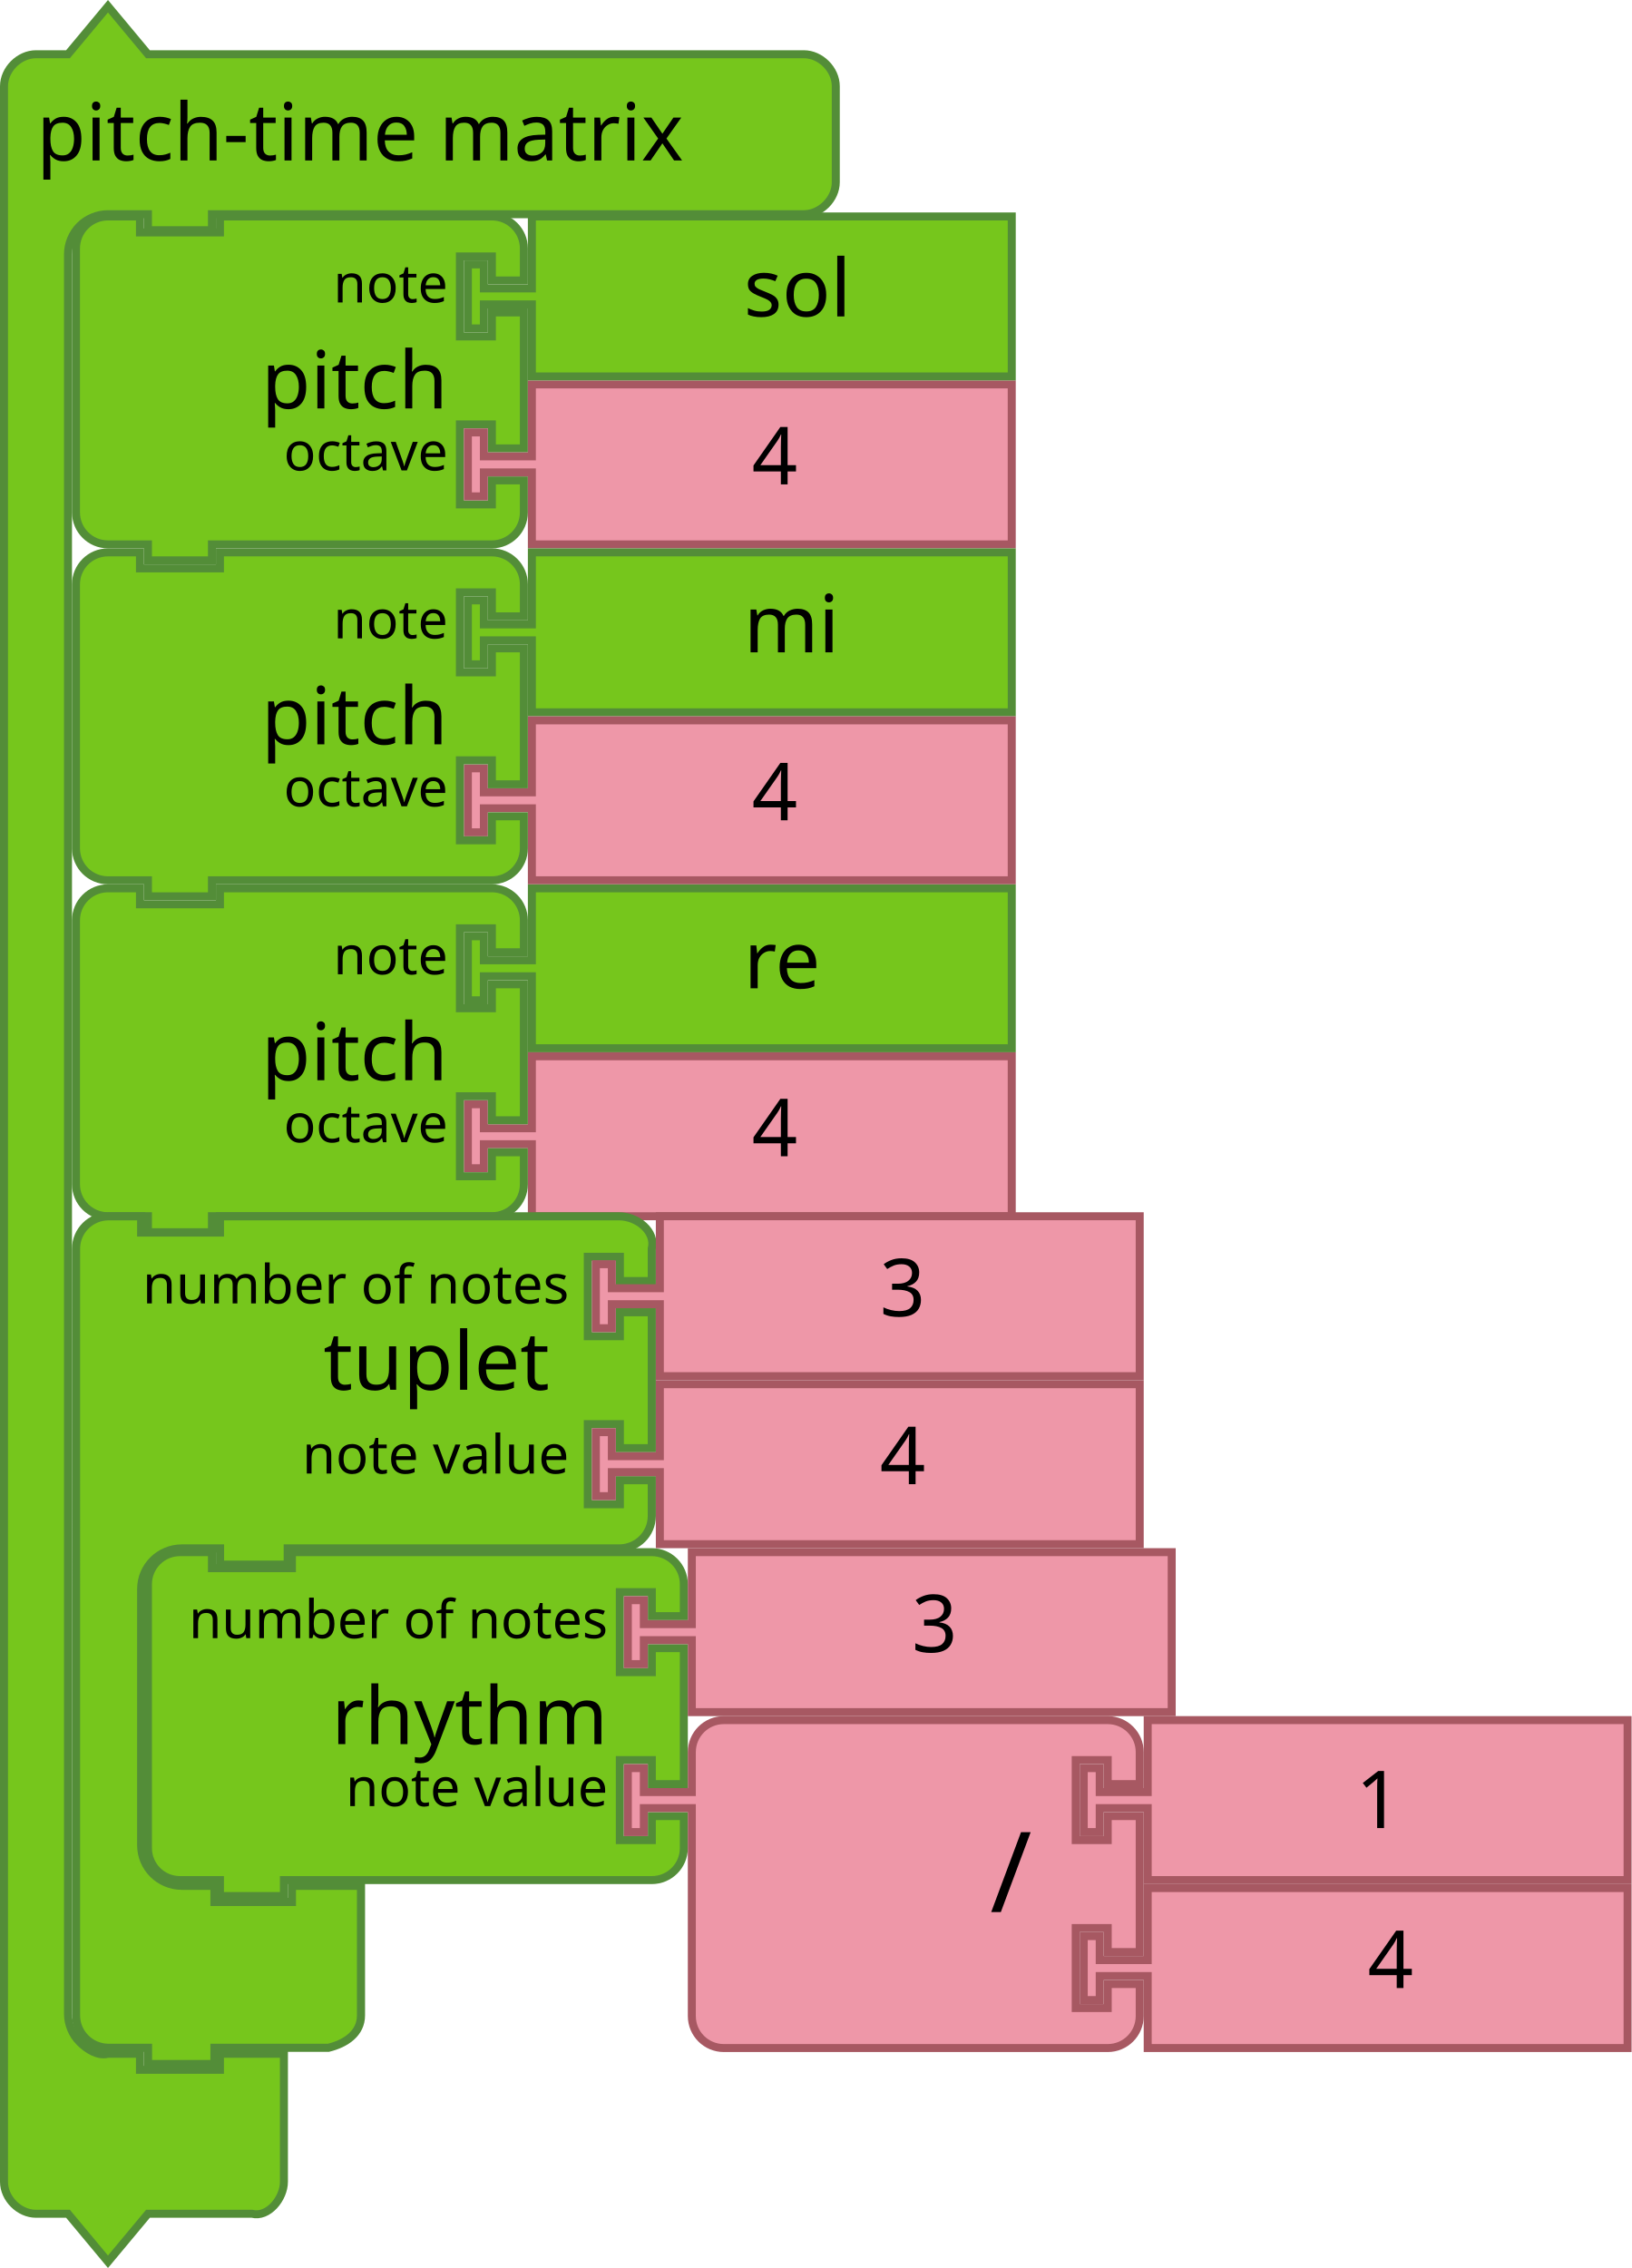
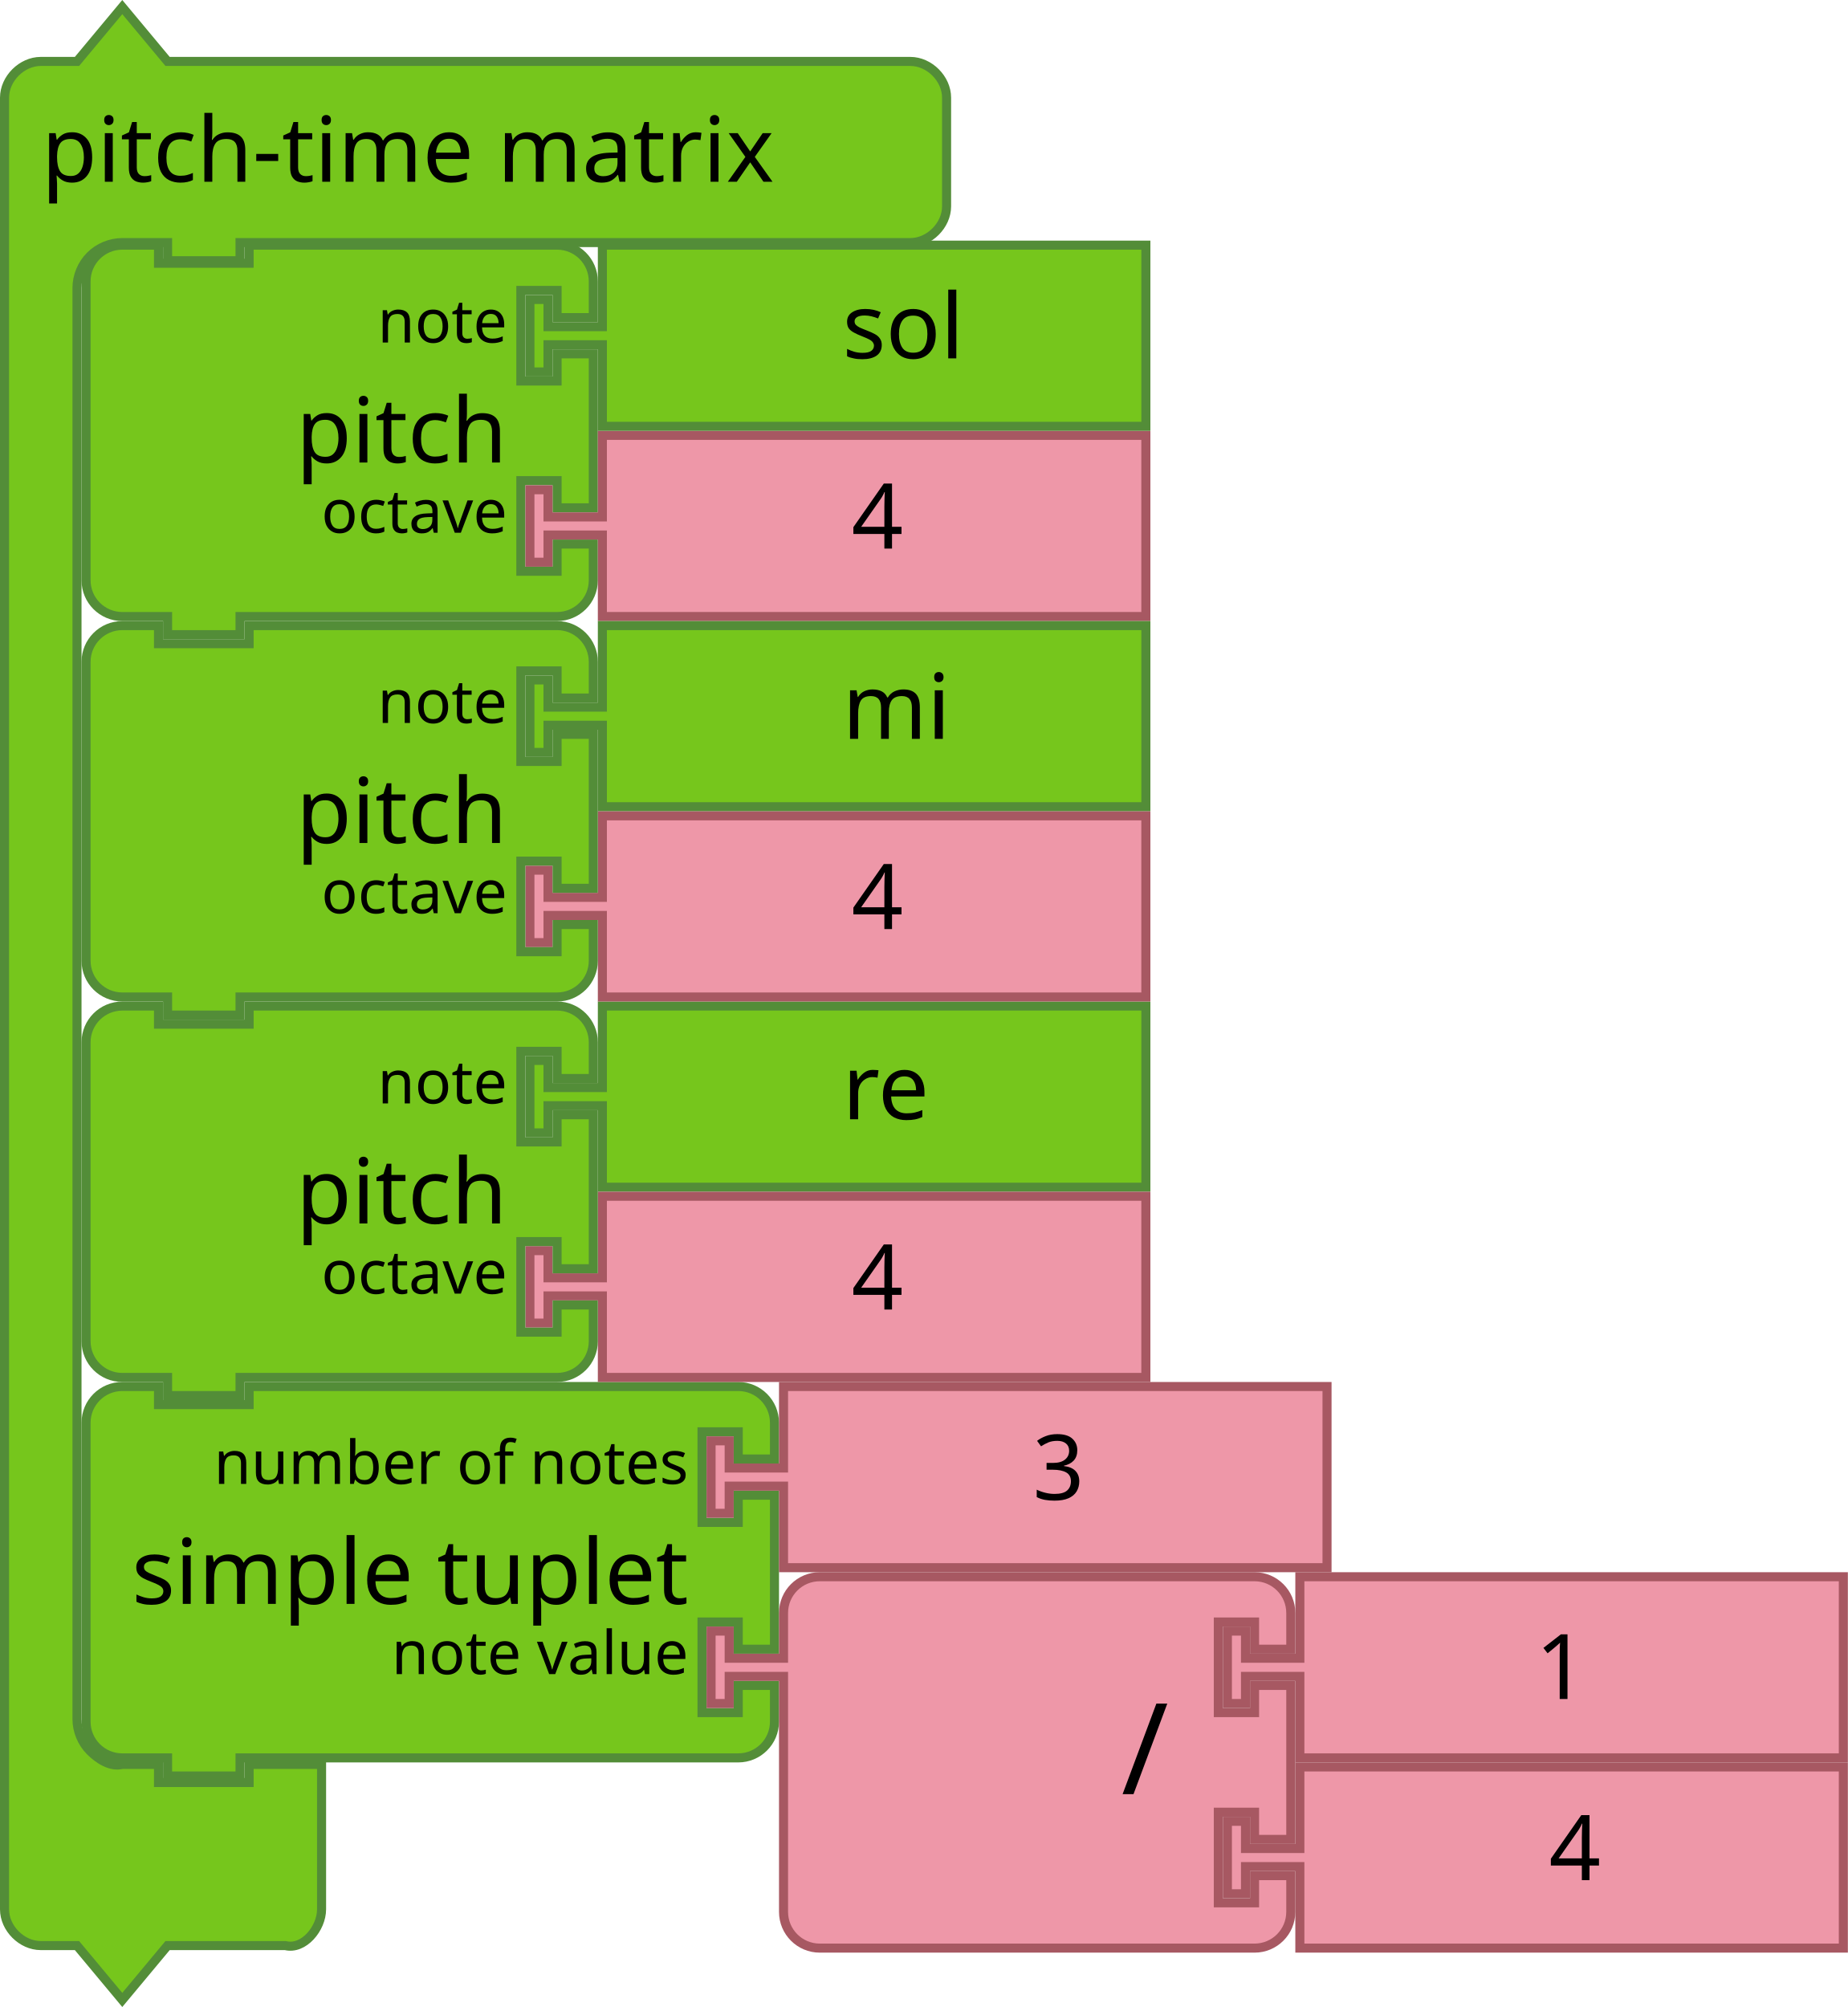
- <svg xmlns="http://www.w3.org/2000/svg" id="svg3641" height="567.124" width="408" version="1.1">
+ <svg xmlns="http://www.w3.org/2000/svg" version="1.1" width="408" height="443.124" id="svg3641">
  <defs id="defs3668" />
-   <g transform="translate(18,53.1241)" id="g3423">
-     <path d="M 1,17 1,9 A 8,8 0 0 1 9,1 l 8,0 0,4 20,0 0,-4 60,0 8,0 a 8,8 0 0 1 8,8 l 0,8 -8,0 0,-6 -8,0 0,20 8,0 0,-6 8,0 0,34 -8,0 0,-6 -8,0 0,20 8,0 0,-6 8,0 0,8 a 8,8 0 0 1 -8,8 l -8,0 -60,0 -2,0 0,4 -16,0 0,-4 -2,0 -8,0 A 8,8 0 0 1 1,75 L 1,67 1,25 1,17 Z" id="path3194" style="fill:#76C61C;fill-opacity:1;stroke:#538D38;stroke-width:2;stroke-linecap:round;stroke-opacity:1" />
-     <text id="text3196" style="font-size:20px;font-family:Sans;text-anchor:end;fill:#000000">
-       <tspan x="94" y="49" id="tspan3198">pitch</tspan>
+   <g id="g3423" transform="translate(18,53.1241)">
+     <path style="fill:#76c61c;fill-opacity:1;stroke:#538d38;stroke-width:2;stroke-linecap:round;stroke-opacity:1" id="path3194" d="M 1,17 V 9 A 8,8 0 0 1 9,1 h 8 V 5 H 37 V 1 h 60 8 a 8,8 0 0 1 8,8 v 8 h -8 v -6 h -8 v 20 h 8 v -6 h 8 v 34 h -8 v -6 h -8 v 20 h 8 v -6 h 8 v 8 a 8,8 0 0 1 -8,8 H 97 37 35 v 4 H 19 V 83 H 17 9 A 8,8 0 0 1 1,75 V 67 25 Z" />
+     <text style="font-size:20px;font-family:Sans;text-anchor:end;fill:#000000" id="text3196">
+       <tspan id="tspan3198" y="49" x="94">pitch</tspan>
    </text>
-     <text id="text3200" style="font-size:13.333px;font-family:Sans;text-anchor:end;fill:#000000">
-       <tspan x="94" y="22.5" id="tspan3202">note</tspan>
+     <text style="font-size:13.333px;font-family:Sans;text-anchor:end;fill:#000000" id="text3200">
+       <tspan id="tspan3202" y="22.5" x="94">note</tspan>
    </text>
-     <text id="text3204" style="font-size:13.333px;font-family:Sans;text-anchor:end;fill:#000000">
-       <tspan x="94" y="64.5" id="tspan3206">octave</tspan>
+     <text style="font-size:13.333px;font-family:Sans;text-anchor:end;fill:#000000" id="text3204">
+       <tspan id="tspan3206" y="64.5" x="94">octave</tspan>
    </text>
  </g>
-   <g transform="translate(58,387.1241)" id="g3483">
-     <path d="m -21,17 0,-8 c 0,-4.418 3.582,-8 8,-8 l 8,0 0,4 20,0 0,-4 82,0 8,0 c 4.418,0 8,3.582 8,8 l 0,8 -8,0 0,-6 -8,0 0,20 8,0 0,-6 8,0 0,34 -8,0 0,-6 -8,0 0,20 8,0 0,-6 8,0 0,8 c 0,4.418 -3.582,8 -8,8 l -8,0 -82,0 -2,0 0,4 -16,0 0,-4 -2,0 -8,0 c -4.418,0 -8,-3.582 -8,-8 l 0,-8 0,-42 z" id="path3194-5" style="fill:#76C61C;fill-opacity:1;stroke:#538D38;stroke-width:2;stroke-linecap:round;stroke-opacity:1" />
-     <text id="text3196-8" style="font-size:20px;font-family:Sans;text-anchor:end;fill:#000000">
-       <tspan x="94" y="49" id="tspan3198-7">rhythm</tspan>
+   <g id="g3483" transform="translate(58,305.1241)">
+     <path style="fill:#76c61c;fill-opacity:1;stroke:#538d38;stroke-width:2;stroke-linecap:round;stroke-opacity:1" id="path3194-5" d="M -39,17 V 9 c 0,-4.418 3.582,-8 8,-8 h 8 V 5 H -3 V 1 h 100 8 c 4.418,0 8,3.582 8,8 v 8 h -8 v -6 h -8 v 20 h 8 v -6 h 8 v 34 h -8 v -6 h -8 v 20 h 8 v -6 h 8 v 8 c 0,4.418 -3.582,8 -8,8 H 97 -3 -5 v 4 h -16 v -4 h -2 -8 c -4.418,0 -8,-3.582 -8,-8 V 67 25 Z" />
+     <text style="font-size:20px;font-family:Sans;text-anchor:end;fill:#000000" id="text3196-8">
+       <tspan id="tspan3198-7" y="49" x="94">simple tuplet</tspan>
    </text>
-     <text id="text3200-4" style="font-size:13.333px;font-family:Sans;text-anchor:end;fill:#000000">
-       <tspan x="94" y="22.5" id="tspan3202-8">number of notes</tspan>
+     <text style="font-size:13.333px;font-family:Sans;text-anchor:end;fill:#000000" id="text3200-4">
+       <tspan id="tspan3202-8" y="22.5" x="94">number of notes</tspan>
    </text>
-     <text id="text3204-2" style="font-size:13.333px;font-family:Sans;text-anchor:end;fill:#000000">
-       <tspan x="94" y="64.5" id="tspan3206-3">note value</tspan>
+     <text style="font-size:13.333px;font-family:Sans;text-anchor:end;fill:#000000" id="text3204-2">
+       <tspan id="tspan3206-3" y="64.5" x="94">note value</tspan>
    </text>
  </g>
-   <g id="g4" transform="matrix(2,0,0,2,116,221.1241)">
-     <filter style="color-interpolation-filters:sRGB" id="dropshadow" height="1.3">
-       <feGaussianBlur id="feGaussianBlur7" stdDeviation="3" in="SourceAlpha" />
-       <feOffset id="feOffset9" result="offsetblur" dy="2" dx="2" />
+   <g transform="matrix(2,0,0,2,116,221.1241)" id="g4">
+     <filter height="1.3" id="dropshadow" style="color-interpolation-filters:sRGB">
+       <feGaussianBlur in="SourceAlpha" stdDeviation="3" id="feGaussianBlur7" />
+       <feOffset dx="2" dy="2" result="offsetblur" id="feOffset9" />
      <feComponentTransfer id="feComponentTransfer11">
-         <feFuncA id="feFuncA13" slope="0.2" type="linear" />
+         <feFuncA type="linear" slope="0.2" id="feFuncA13" />
      </feComponentTransfer>
      <feMerge id="feMerge15">
        <feMergeNode id="feMergeNode17" />
-         <feMergeNode id="feMergeNode19" in="SourceGraphic" />
+         <feMergeNode in="SourceGraphic" id="feMergeNode19" />
      </feMerge>
    </filter>
-     <path style="fill:#76C61C;fill-opacity:1;stroke:#538D38;stroke-width:1;stroke-linecap:round;stroke-opacity:1" id="path21" d="m 8.5,0.5 60,0 0,20 -60,0 0,-8 0,-1 -6,0 0,3 -2,0 0,-8 2,0 0,3 6,0 0,-1 z" />
-     <text x="25" style="font-size:10px;font-family:Sans;text-anchor:start;fill:#000000" id="text23">
-       <tspan id="tspan25" y="13" x="35">re</tspan>
+     <path d="m 8.5,0.5 h 60 v 20 h -60 v -8 -1 h -6 v 3 h -2 v -8 h 2 v 3 h 6 v -1 z" id="path21" style="fill:#76c61c;fill-opacity:1;stroke:#538d38;stroke-width:1;stroke-linecap:round;stroke-opacity:1" />
+     <text id="text23" style="font-size:10px;font-family:Sans;text-anchor:start;fill:#000000" x="25">
+       <tspan x="35" y="13" id="tspan25">re</tspan>
    </text>
  </g>
-   <g transform="translate(-165.8364,149.9483)" id="g3710">
-     <path d="m 298.836,-53.824 120,0 0,40 -120,0 0,-16 0,-2 -12,0 0,6 -4,0 0,-16 4,0 0,6 12,0 0,-2 z" id="path21-6" style="fill:#EE97A8;fill-opacity:1;stroke:#A75862;stroke-width:2;stroke-linecap:round;stroke-opacity:1" />
-     <text id="text23-9" style="font-size:20px;font-family:Sans;text-anchor:start;fill:#000000" x="333.836" y="-54.824">
-       <tspan x="353.836" y="-28.824" id="tspan25-8">4</tspan>
+   <g id="g3710" transform="translate(-165.8364,149.9483)">
+     <path style="fill:#ee97a8;fill-opacity:1;stroke:#a75862;stroke-width:2;stroke-linecap:round;stroke-opacity:1" id="path21-6" d="m 298.836,-53.824 h 120 v 40 h -120 v -16 -2 h -12 v 6 h -4 v -16 h 4 v 6 h 12 v -2 z" />
+     <text y="-54.824" x="333.836" style="font-size:20px;font-family:Sans;text-anchor:start;fill:#000000" id="text23-9">
+       <tspan id="tspan25-8" y="-28.824" x="353.836">4</tspan>
    </text>
  </g>
-   <g id="g4-9" transform="matrix(2,0,0,2,116,137.1241)">
-     <filter style="color-interpolation-filters:sRGB" id="dropshadow-7" height="1.3">
-       <feGaussianBlur id="feGaussianBlur7-08" stdDeviation="3" in="SourceAlpha" />
-       <feOffset id="feOffset9-1" result="offsetblur" dy="2" dx="2" />
+   <g transform="matrix(2,0,0,2,116,137.1241)" id="g4-9">
+     <filter height="1.3" id="dropshadow-7" style="color-interpolation-filters:sRGB">
+       <feGaussianBlur in="SourceAlpha" stdDeviation="3" id="feGaussianBlur7-08" />
+       <feOffset dx="2" dy="2" result="offsetblur" id="feOffset9-1" />
      <feComponentTransfer id="feComponentTransfer11-5">
-         <feFuncA id="feFuncA13-3" slope="0.2" type="linear" />
+         <feFuncA type="linear" slope="0.2" id="feFuncA13-3" />
      </feComponentTransfer>
      <feMerge id="feMerge15-1">
        <feMergeNode id="feMergeNode17-3" />
-         <feMergeNode id="feMergeNode19-0" in="SourceGraphic" />
+         <feMergeNode in="SourceGraphic" id="feMergeNode19-0" />
      </feMerge>
    </filter>
-     <path style="fill:#76C61C;fill-opacity:1;stroke:#538D38;stroke-width:1;stroke-linecap:round;stroke-opacity:1" id="path21-2" d="m 8.5,0.5 60,0 0,20 -60,0 0,-8 0,-1 -6,0 0,3 -2,0 0,-8 2,0 0,3 6,0 0,-1 z" />
-     <text x="25" style="font-size:10px;font-family:Sans;text-anchor:start;fill:#000000" id="text23-0">
-       <tspan id="tspan25-7" y="13" x="35">mi</tspan>
+     <path d="m 8.5,0.5 h 60 v 20 h -60 v -8 -1 h -6 v 3 h -2 v -8 h 2 v 3 h 6 v -1 z" id="path21-2" style="fill:#76c61c;fill-opacity:1;stroke:#538d38;stroke-width:1;stroke-linecap:round;stroke-opacity:1" />
+     <text id="text23-0" style="font-size:10px;font-family:Sans;text-anchor:start;fill:#000000" x="25">
+       <tspan x="35" y="13" id="tspan25-7">mi</tspan>
    </text>
  </g>
-   <g id="g4-2" transform="matrix(2,0,0,2,116,53.1241)">
-     <filter style="color-interpolation-filters:sRGB" id="dropshadow-6" height="1.3">
-       <feGaussianBlur id="feGaussianBlur7-6" stdDeviation="3" in="SourceAlpha" />
-       <feOffset id="feOffset9-0" result="offsetblur" dy="2" dx="2" />
+   <g transform="matrix(2,0,0,2,116,53.1241)" id="g4-2">
+     <filter height="1.3" id="dropshadow-6" style="color-interpolation-filters:sRGB">
+       <feGaussianBlur in="SourceAlpha" stdDeviation="3" id="feGaussianBlur7-6" />
+       <feOffset dx="2" dy="2" result="offsetblur" id="feOffset9-0" />
      <feComponentTransfer id="feComponentTransfer11-7">
-         <feFuncA id="feFuncA13-7" slope="0.2" type="linear" />
+         <feFuncA type="linear" slope="0.2" id="feFuncA13-7" />
      </feComponentTransfer>
      <feMerge id="feMerge15-19">
        <feMergeNode id="feMergeNode17-1" />
-         <feMergeNode id="feMergeNode19-3" in="SourceGraphic" />
+         <feMergeNode in="SourceGraphic" id="feMergeNode19-3" />
      </feMerge>
    </filter>
-     <path style="fill:#76C61C;fill-opacity:1;stroke:#538D38;stroke-width:1;stroke-linecap:round;stroke-opacity:1" id="path21-3" d="m 8.5,0.5 60,0 0,20 -60,0 0,-8 0,-1 -6,0 0,3 -2,0 0,-8 2,0 0,3 6,0 0,-1 z" />
-     <text x="25" style="font-size:10px;font-family:Sans;text-anchor:start;fill:#000000" id="text23-6">
-       <tspan id="tspan25-9" y="13" x="35">sol</tspan>
+     <path d="m 8.5,0.5 h 60 v 20 h -60 v -8 -1 h -6 v 3 h -2 v -8 h 2 v 3 h 6 v -1 z" id="path21-3" style="fill:#76c61c;fill-opacity:1;stroke:#538d38;stroke-width:1;stroke-linecap:round;stroke-opacity:1" />
+     <text id="text23-6" style="font-size:10px;font-family:Sans;text-anchor:start;fill:#000000" x="25">
+       <tspan x="35" y="13" id="tspan25-9">sol</tspan>
    </text>
  </g>
-   <g transform="translate(-165.8364,233.9483)" id="g3710-4">
-     <path d="m 298.836,-53.824 120,0 0,40 -120,0 0,-16 0,-2 -12,0 0,6 -4,0 0,-16 4,0 0,6 12,0 0,-2 z" id="path21-6-7" style="fill:#EE97A8;fill-opacity:1;stroke:#A75862;stroke-width:2;stroke-linecap:round;stroke-opacity:1" />
-     <text id="text23-9-8" style="font-size:20px;font-family:Sans;text-anchor:start;fill:#000000" x="333.836" y="-54.824">
-       <tspan x="353.836" y="-28.824" id="tspan25-8-2">4</tspan>
+   <g id="g3710-4" transform="translate(-165.8364,233.9483)">
+     <path style="fill:#ee97a8;fill-opacity:1;stroke:#a75862;stroke-width:2;stroke-linecap:round;stroke-opacity:1" id="path21-6-7" d="m 298.836,-53.824 h 120 v 40 h -120 v -16 -2 h -12 v 6 h -4 v -16 h 4 v 6 h 12 v -2 z" />
+     <text y="-54.824" x="333.836" style="font-size:20px;font-family:Sans;text-anchor:start;fill:#000000" id="text23-9-8">
+       <tspan id="tspan25-8-2" y="-28.824" x="353.836">4</tspan>
    </text>
  </g>
-   <g transform="translate(-165.8364,317.9483)" id="g3710-3">
-     <path d="m 298.836,-53.824 120,0 0,40 -120,0 0,-16 0,-2 -12,0 0,6 -4,0 0,-16 4,0 0,6 12,0 0,-2 z" id="path21-6-72" style="fill:#EE97A8;fill-opacity:1;stroke:#A75862;stroke-width:2;stroke-linecap:round;stroke-opacity:1" />
-     <text id="text23-9-5" style="font-size:20px;font-family:Sans;text-anchor:start;fill:#000000" x="333.836" y="-54.824">
-       <tspan x="353.836" y="-28.824" id="tspan25-8-7">4</tspan>
+   <g id="g3710-3" transform="translate(-165.8364,317.9483)">
+     <path style="fill:#ee97a8;fill-opacity:1;stroke:#a75862;stroke-width:2;stroke-linecap:round;stroke-opacity:1" id="path21-6-72" d="m 298.836,-53.824 h 120 v 40 h -120 v -16 -2 h -12 v 6 h -4 v -16 h 4 v 6 h 12 v -2 z" />
+     <text y="-54.824" x="333.836" style="font-size:20px;font-family:Sans;text-anchor:start;fill:#000000" id="text23-9-5">
+       <tspan id="tspan25-8-7" y="-28.824" x="353.836">4</tspan>
    </text>
  </g>
-   <g transform="translate(-125.8364,441.9483)" id="g3710-30">
-     <path d="m 298.836,-53.824 120,0 0,40 -120,0 0,-16 0,-2 -12,0 0,6 -4,0 0,-16 4,0 0,6 12,0 0,-2 z" id="path21-6-15" style="fill:#EE97A8;fill-opacity:1;stroke:#A75862;stroke-width:2;stroke-linecap:round;stroke-opacity:1" />
-     <text id="text23-9-6" style="font-size:20px;font-family:Sans;text-anchor:start;fill:#000000" x="333.836" y="-54.824">
-       <tspan x="353.836" y="-28.824" id="tspan25-8-1">3</tspan>
+   <g id="g3710-30" transform="translate(-125.8364,359.9483)">
+     <path style="fill:#ee97a8;fill-opacity:1;stroke:#a75862;stroke-width:2;stroke-linecap:round;stroke-opacity:1" id="path21-6-15" d="m 298.836,-53.824 h 120 v 40 h -120 v -16 -2 h -12 v 6 h -4 v -16 h 4 v 6 h 12 v -2 z" />
+     <text y="-54.824" x="333.836" style="font-size:20px;font-family:Sans;text-anchor:start;fill:#000000" id="text23-9-6">
+       <tspan id="tspan25-8-1" y="-28.824" x="353.836">3</tspan>
    </text>
  </g>
-   <g transform="translate(18,221.1241)" id="g3423-9">
-     <path d="M 1,17 1,9 A 8,8 0 0 1 9,1 l 8,0 0,4 20,0 0,-4 60,0 8,0 a 8,8 0 0 1 8,8 l 0,8 -8,0 0,-6 -8,0 0,20 8,0 0,-6 8,0 0,34 -8,0 0,-6 -8,0 0,20 8,0 0,-6 8,0 0,8 a 8,8 0 0 1 -8,8 l -8,0 -60,0 -2,0 0,4 -16,0 0,-4 -2,0 -8,0 A 8,8 0 0 1 1,75 L 1,67 1,25 1,17 Z" id="path3194-6" style="fill:#76C61C;fill-opacity:1;stroke:#538D38;stroke-width:2;stroke-linecap:round;stroke-opacity:1" />
-     <text id="text3196-0" style="font-size:20px;font-family:Sans;text-anchor:end;fill:#000000">
-       <tspan x="94" y="49" id="tspan3198-1">pitch</tspan>
+   <g id="g3423-9" transform="translate(18,221.1241)">
+     <path style="fill:#76c61c;fill-opacity:1;stroke:#538d38;stroke-width:2;stroke-linecap:round;stroke-opacity:1" id="path3194-6" d="M 1,17 V 9 A 8,8 0 0 1 9,1 h 8 V 5 H 37 V 1 h 60 8 a 8,8 0 0 1 8,8 v 8 h -8 v -6 h -8 v 20 h 8 v -6 h 8 v 34 h -8 v -6 h -8 v 20 h 8 v -6 h 8 v 8 a 8,8 0 0 1 -8,8 H 97 37 35 v 4 H 19 V 83 H 17 9 A 8,8 0 0 1 1,75 V 67 25 Z" />
+     <text style="font-size:20px;font-family:Sans;text-anchor:end;fill:#000000" id="text3196-0">
+       <tspan id="tspan3198-1" y="49" x="94">pitch</tspan>
    </text>
-     <text id="text3200-46" style="font-size:13.333px;font-family:Sans;text-anchor:end;fill:#000000">
-       <tspan x="94" y="22.5" id="tspan3202-3">note</tspan>
+     <text style="font-size:13.333px;font-family:Sans;text-anchor:end;fill:#000000" id="text3200-46">
+       <tspan id="tspan3202-3" y="22.5" x="94">note</tspan>
    </text>
-     <text id="text3204-4" style="font-size:13.333px;font-family:Sans;text-anchor:end;fill:#000000">
-       <tspan x="94" y="64.5" id="tspan3206-6">octave</tspan>
+     <text style="font-size:13.333px;font-family:Sans;text-anchor:end;fill:#000000" id="text3204-4">
+       <tspan id="tspan3206-6" y="64.5" x="94">octave</tspan>
    </text>
  </g>
-   <g transform="translate(18,137.1241)" id="g3423-5">
-     <path d="M 1,17 1,9 A 8,8 0 0 1 9,1 l 8,0 0,4 20,0 0,-4 60,0 8,0 a 8,8 0 0 1 8,8 l 0,8 -8,0 0,-6 -8,0 0,20 8,0 0,-6 8,0 0,34 -8,0 0,-6 -8,0 0,20 8,0 0,-6 8,0 0,8 a 8,8 0 0 1 -8,8 l -8,0 -60,0 -2,0 0,4 -16,0 0,-4 -2,0 -8,0 A 8,8 0 0 1 1,75 L 1,67 1,25 1,17 Z" id="path3194-3" style="fill:#76C61C;fill-opacity:1;stroke:#538D38;stroke-width:2;stroke-linecap:round;stroke-opacity:1" />
-     <text id="text3196-7" style="font-size:20px;font-family:Sans;text-anchor:end;fill:#000000">
-       <tspan x="94" y="49" id="tspan3198-0">pitch</tspan>
+   <g id="g3423-5" transform="translate(18,137.1241)">
+     <path style="fill:#76c61c;fill-opacity:1;stroke:#538d38;stroke-width:2;stroke-linecap:round;stroke-opacity:1" id="path3194-3" d="M 1,17 V 9 A 8,8 0 0 1 9,1 h 8 V 5 H 37 V 1 h 60 8 a 8,8 0 0 1 8,8 v 8 h -8 v -6 h -8 v 20 h 8 v -6 h 8 v 34 h -8 v -6 h -8 v 20 h 8 v -6 h 8 v 8 a 8,8 0 0 1 -8,8 H 97 37 35 v 4 H 19 V 83 H 17 9 A 8,8 0 0 1 1,75 V 67 25 Z" />
+     <text style="font-size:20px;font-family:Sans;text-anchor:end;fill:#000000" id="text3196-7">
+       <tspan id="tspan3198-0" y="49" x="94">pitch</tspan>
    </text>
-     <text id="text3200-6" style="font-size:13.333px;font-family:Sans;text-anchor:end;fill:#000000">
-       <tspan x="94" y="22.5" id="tspan3202-5">note</tspan>
+     <text style="font-size:13.333px;font-family:Sans;text-anchor:end;fill:#000000" id="text3200-6">
+       <tspan id="tspan3202-5" y="22.5" x="94">note</tspan>
    </text>
-     <text id="text3204-9" style="font-size:13.333px;font-family:Sans;text-anchor:end;fill:#000000">
-       <tspan x="94" y="64.5" id="tspan3206-0">octave</tspan>
+     <text style="font-size:13.333px;font-family:Sans;text-anchor:end;fill:#000000" id="text3204-9">
+       <tspan id="tspan3206-0" y="64.5" x="94">octave</tspan>
    </text>
  </g>
-   <g transform="translate(0,1.1241)" id="g3990">
-     <path d="m 1,28.438 0,-8 c 0,-4.189 3.811,-8 8,-8 l 8,0 L 27,0.438 37,12.438 l 18,0 138,0 8,0 c 4.189,0 8,3.811 8,8 l 0,8 0,8 0,8 c 0,4.189 -3.811,8 -8,8 l -8,0 -138,0 -2,0 0,4 -16,0 0,-4 -2,0 -8,0 c -2.618,0 -5.22,1.078 -7.071,2.929 C 18.078,57.218 17,59.82 17,62.438 l 0,8 0,424 0,8 c 0,2.618 1.078,5.22 2.929,7.071 1.851,1.851 4.531,3.564 7.071,2.929 l 8,0 0,4 20,0 0,-4 16,0 0,12 0,12 0,8 c 0,4.189 -3.936,9.016 -8,8 l -8,0 -18,0 -10,12 -10,-12 -8,0 c -4.189,0 -8,-3.811 -8,-8 l 0,-8 z" id="path3660" style="fill:#76C61C;fill-opacity:1;stroke:#538D38;stroke-width:2;stroke-linecap:round;stroke-opacity:1" />
-     <text id="text3662" style="font-size:20px;font-family:Sans;text-anchor:start;fill:#000000" x="1.145" y="-4">
-       <tspan x="9.145" y="39" id="tspan3664">pitch-time matrix</tspan>
+   <g id="g3990" transform="translate(0,1.1241)">
+     <path style="fill:#76c61c;fill-opacity:1;stroke:#538d38;stroke-width:2;stroke-linecap:round;stroke-opacity:1" id="path3660" d="m 1,28.438 v -8 c 0,-4.189 3.811,-8 8,-8 h 8 L 27,0.438 37,12.438 h 18 138 8 c 4.189,0 8,3.811 8,8 v 8 8 8 c 0,4.189 -3.811,8 -8,8 H 193 55 53 v 4 H 37 v -4 h -2 -8 c -2.618,0 -5.22,1.078 -7.071,2.929 C 18.078,57.218 17,59.82 17,62.438 v 8 300 8 c 0,2.618 1.078,5.22 2.929,7.071 1.851,1.851 4.531,3.564 7.071,2.929 h 8 v 4 h 20 v -4 h 16 v 12 12 8 c 0,4.189 -3.936,9.016 -8,8 H 55 37 l -10,12 -10,-12 H 9 c -4.189,0 -8,-3.811 -8,-8 v -8 z" />
+     <text y="-4" x="1.145" style="font-size:20px;font-family:Sans;text-anchor:start;fill:#000000" id="text3662">
+       <tspan id="tspan3664" y="39" x="9.145">pitch-time matrix</tspan>
    </text>
  </g>
-   <path style="fill:#76C61C;fill-opacity:1;stroke:#538D38;stroke-width:2.031;stroke-linecap:round;stroke-opacity:1" id="path21-8" d="m 19.018,320.35 0,-8.102 c 0,-4.475 3.646,-8.102 8.143,-8.102 l 8.143,0 0,4.051 19.696,0 0,-4.051 18.985,0 72.716,0 8.143,0 c 4.497,0 9.216,3.758 8.143,8.102 l 0,8.102 -7.987,0 0,-6.076 -8,0 0,19.85 8,0 0,-6 7.987,0 0,34 -7.987,0 0,-6 -8,0 0,20 8,0 0,-6 7.987,0 0,8.965 c 0,4.475 -3.646,8.102 -8.143,8.102 l -8.143,0 -72.716,0 -2.036,0 0,4.051 -16.931,0 0,-4.051 -2.036,0 -7.499,0 c -5.622,0 -10.179,4.534 -10.179,10.127 l 0,8.102 0,47.901 0,8.102 c 0,5.593 4.557,10.127 10.179,10.127 l 8.143,0 0,4.051 19.373,0 0,-4.051 17.271,0 0,12.153 0,12.153 0,8.102 c 0,4.475 -3.776,7.035 -8.143,8.102 l -8.143,0 -18.322,0 -2.036,0 0,4.051 -16.609,0 0,-4.051 -2.036,0 -7.821,0 c -4.497,0 -8.143,-3.627 -8.143,-8.102 l 0,-8.102 z" />
-   <text y="303.905" x="69.822" transform="scale(1.002545,0.9974612)" style="font-size:20.306px;font-family:sans-serif;text-anchor:start;fill:#000000;fill-opacity:1" id="text23-8">
-     <tspan style="fill:#000000;fill-opacity:1" id="tspan25-5" y="348.41" x="80.652">tuplet</tspan>
+   <text x="374.22" y="324.715" id="text3033" style="font-size:18.05px;font-family:Sans;text-anchor:end;fill:#000000" transform="scale(1.002545,0.9974611)">
+     <tspan x="501.473" y="355.175" id="tspan3035" />
  </text>
-   <text y="303.905" x="49.873" transform="scale(1.002545,0.9974612)" style="font-size:13.538px;font-family:sans-serif;text-anchor:end;fill:#000000;fill-opacity:1" id="text27">
-     <tspan style="fill:#000000;fill-opacity:1" id="tspan29" y="326.75" x="141.929">number of notes</tspan>
-   </text>
-   <text y="303.905" x="49.873" transform="scale(1.002545,0.9974612)" style="font-size:13.538px;font-family:sans-serif;text-anchor:end;fill:#000000;fill-opacity:1" id="text31">
-     <tspan style="fill:#000000;fill-opacity:1" id="tspan33" y="369.393" x="141.929">note value</tspan>
-   </text>
-   <text transform="scale(1.002545,0.9974611)" style="font-size:18.05px;font-family:Sans;text-anchor:end;fill:#000000" id="text3033" y="324.715" x="374.22">
-     <tspan id="tspan3035" y="355.175" x="501.473" />
-   </text>
-   <g transform="translate(-211.8,356.6211)" id="g3715-4">
-     <path d="m 376.8,-10.497 120,0 0,40 -120,0 0,-16 0,-2 -12,0 0,6 -4,0 0,-16 4,0 0,6 12,0 0,-2 z" id="path21-6-1-8" style="fill:#EE97A8;fill-opacity:1;stroke:#A75862;stroke-width:2;stroke-linecap:round;stroke-opacity:1" />
-     <text id="text23-9-1-0" style="font-size:20px;font-family:Sans;text-anchor:start;fill:#000000" x="411.8" y="-11.497">
-       <tspan x="431.8" y="14.503" id="tspan25-8-9-4">4</tspan>
-     </text>
-   </g>
-   <g transform="translate(-133.8364,357.9484)" id="g3710-30-2">
-     <path d="m 298.836,-53.824 120,0 0,40 -120,0 0,-16 0,-2 -12,0 0,6 -4,0 0,-16 4,0 0,6 12,0 0,-2 z" id="path21-6-15-8" style="fill:#EE97A8;fill-opacity:1;stroke:#A75862;stroke-width:2;stroke-linecap:round;stroke-opacity:1" />
-     <text id="text23-9-6-7" style="font-size:20px;font-family:Sans;text-anchor:start;fill:#000000" x="333.836" y="-54.824">
-       <tspan x="353.836" y="-28.824" id="tspan25-8-1-0">3</tspan>
-     </text>
-   </g>
-   <g transform="translate(-59.46732,325.2064)" id="g6923-3">
-     <g transform="translate(99.46732,145.9177)" id="g5152-6-4-6">
-       <path style="fill:#EE97A8;fill-opacity:1;stroke:#A75862;stroke-width:2;stroke-linecap:round;stroke-opacity:1" id="path21-6-1-1-6-0-7" d="m 247,1 120,0 0,40 -120,0 0,-16 0,-2 -12,0 0,6 -4,0 0,-16 4,0 0,6 12,0 0,-2 z" />
-       <text y="4.7314452e-06" x="282" style="font-size:20px;font-family:Sans;text-anchor:start;fill:#000000" id="text23-9-82-8-6-5">
-         <tspan id="tspan25-8-5-7-2-3" y="26" x="302">4</tspan>
+   <g id="g6923-3" transform="translate(-59.46732,243.2064)">
+     <g id="g5152-6-4-6" transform="translate(99.46732,145.9177)">
+       <path d="m 247,1 h 120 v 40 H 247 v -16 -2 h -12 v 6 h -4 v -16 h 4 v 6 h 12 v -2 z" id="path21-6-1-1-6-0-7" style="fill:#ee97a8;fill-opacity:1;stroke:#a75862;stroke-width:2;stroke-linecap:round;stroke-opacity:1" />
+       <text id="text23-9-82-8-6-5" style="font-size:20px;font-family:Sans;text-anchor:start;fill:#000000" x="282" y="4.7314452e-06">
+         <tspan x="302" y="26" id="tspan25-8-5-7-2-3">4</tspan>
      </text>
    </g>
-     <g transform="translate(99.46732,103.9177)" id="g5157-9-99-5">
-       <path style="fill:#EE97A8;fill-opacity:1;stroke:#A75862;stroke-width:2;stroke-linecap:round;stroke-opacity:1" id="path3798-4-4-5-2-0-6" d="m 133,17 0,-8 a 8,8 0 0 1 8,-8 l 8,0 20,0 60,0 8,0 a 8,8 0 0 1 8,8 l 0,8 -8,0 0,-6 -8,0 0,20 8,0 0,-6 8,0 0,34 -8,0 0,-6 -8,0 0,20 8,0 0,-6 8,0 0,8 a 8,8 0 0 1 -8,8 l -8,0 -60,0 -20,0 -8,0 a 8,8 0 0 1 -8,-8 l 0,-8 0,-42 0,-2 -12,0 0,6 -4,0 0,-16 4,0 0,6 12,0 0,-2 z" />
-       <text x="108" style="font-size:28px;font-family:sans-serif;text-anchor:end;fill:#000000" id="text3800-3-2-0-0-8-2" y="-2.2888184e-05">
-         <tspan id="tspan3802-6-2-5-2-1-9" y="49" x="218">/</tspan>
+     <g id="g5157-9-99-5" transform="translate(99.46732,103.9177)">
+       <path d="M 133,17 V 9 a 8,8 0 0 1 8,-8 h 8 20 60 8 a 8,8 0 0 1 8,8 v 8 h -8 v -6 h -8 v 20 h 8 v -6 h 8 v 34 h -8 v -6 h -8 v 20 h 8 v -6 h 8 v 8 a 8,8 0 0 1 -8,8 h -8 -60 -20 -8 a 8,8 0 0 1 -8,-8 V 67 25 23 h -12 v 6 h -4 V 13 h 4 v 6 h 12 z" id="path3798-4-4-5-2-0-6" style="fill:#ee97a8;fill-opacity:1;stroke:#a75862;stroke-width:2;stroke-linecap:round;stroke-opacity:1" />
+       <text y="-2.2888184e-05" id="text3800-3-2-0-0-8-2" style="font-size:28px;font-family:sans-serif;text-anchor:end;fill:#000000" x="108">
+         <tspan x="218" y="49" id="tspan3802-6-2-5-2-1-9">/</tspan>
      </text>
-       <g id="g5147-3-3-1" transform="translate(0,-42)">
-         <path d="m 247,43 120,0 0,40 -120,0 0,-16 0,-2 -12,0 0,6 -4,0 0,-16 4,0 0,6 12,0 0,-2 z" id="path21-8-2-1-0-6-7-1-2" style="fill:#EE97A8;fill-opacity:1;stroke:#A75862;stroke-width:2;stroke-linecap:round;stroke-opacity:1" />
-         <text x="279" y="44" id="text23-0-1-0-1-0-5-10-7" style="font-size:20px;font-family:Sans;text-anchor:start;fill:#000000">
-           <tspan x="299" y="70" id="tspan25-7-0-5-2-5-9-3-0">1</tspan>
+       <g transform="translate(0,-42)" id="g5147-3-3-1">
+         <path style="fill:#ee97a8;fill-opacity:1;stroke:#a75862;stroke-width:2;stroke-linecap:round;stroke-opacity:1" id="path21-8-2-1-0-6-7-1-2" d="M 247,43 H 367 V 83 H 247 V 67 65 h -12 v 6 h -4 V 55 h 4 v 6 h 12 v -2 z" />
+         <text style="font-size:20px;font-family:Sans;text-anchor:start;fill:#000000" id="text23-0-1-0-1-0-5-10-7" y="44" x="279">
+           <tspan id="tspan25-7-0-5-2-5-9-3-0" y="70" x="299">1</tspan>
        </text>
      </g>
    </g>
  </g>
</svg>
